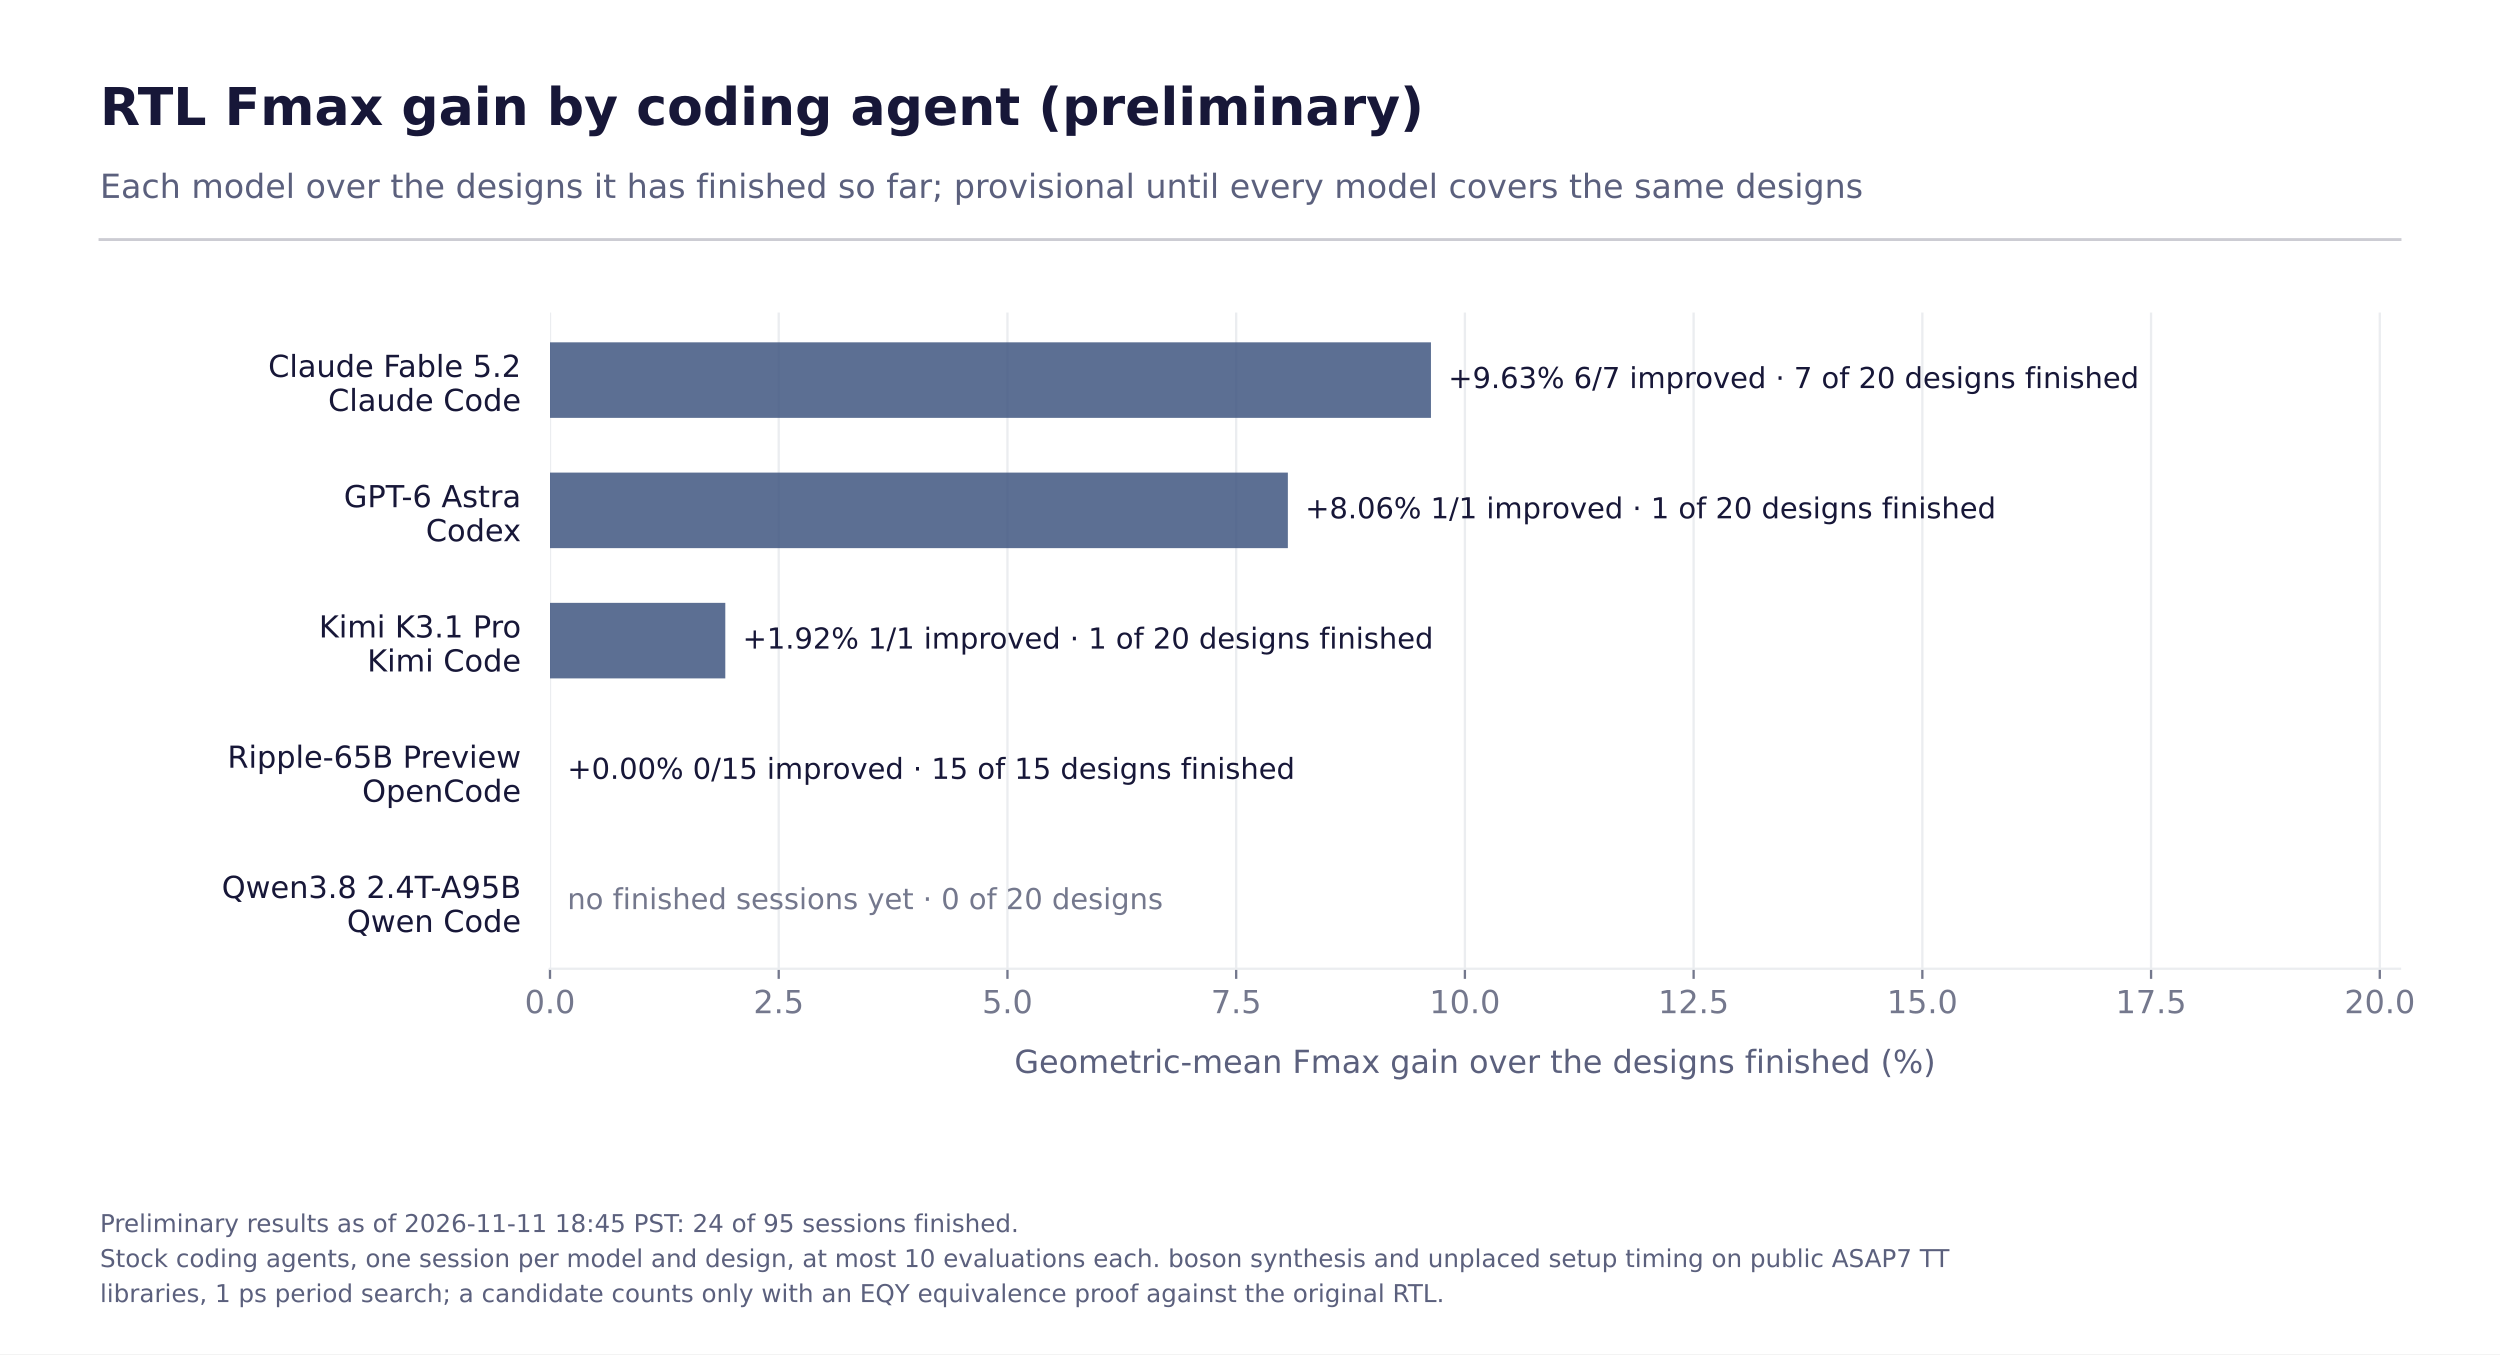
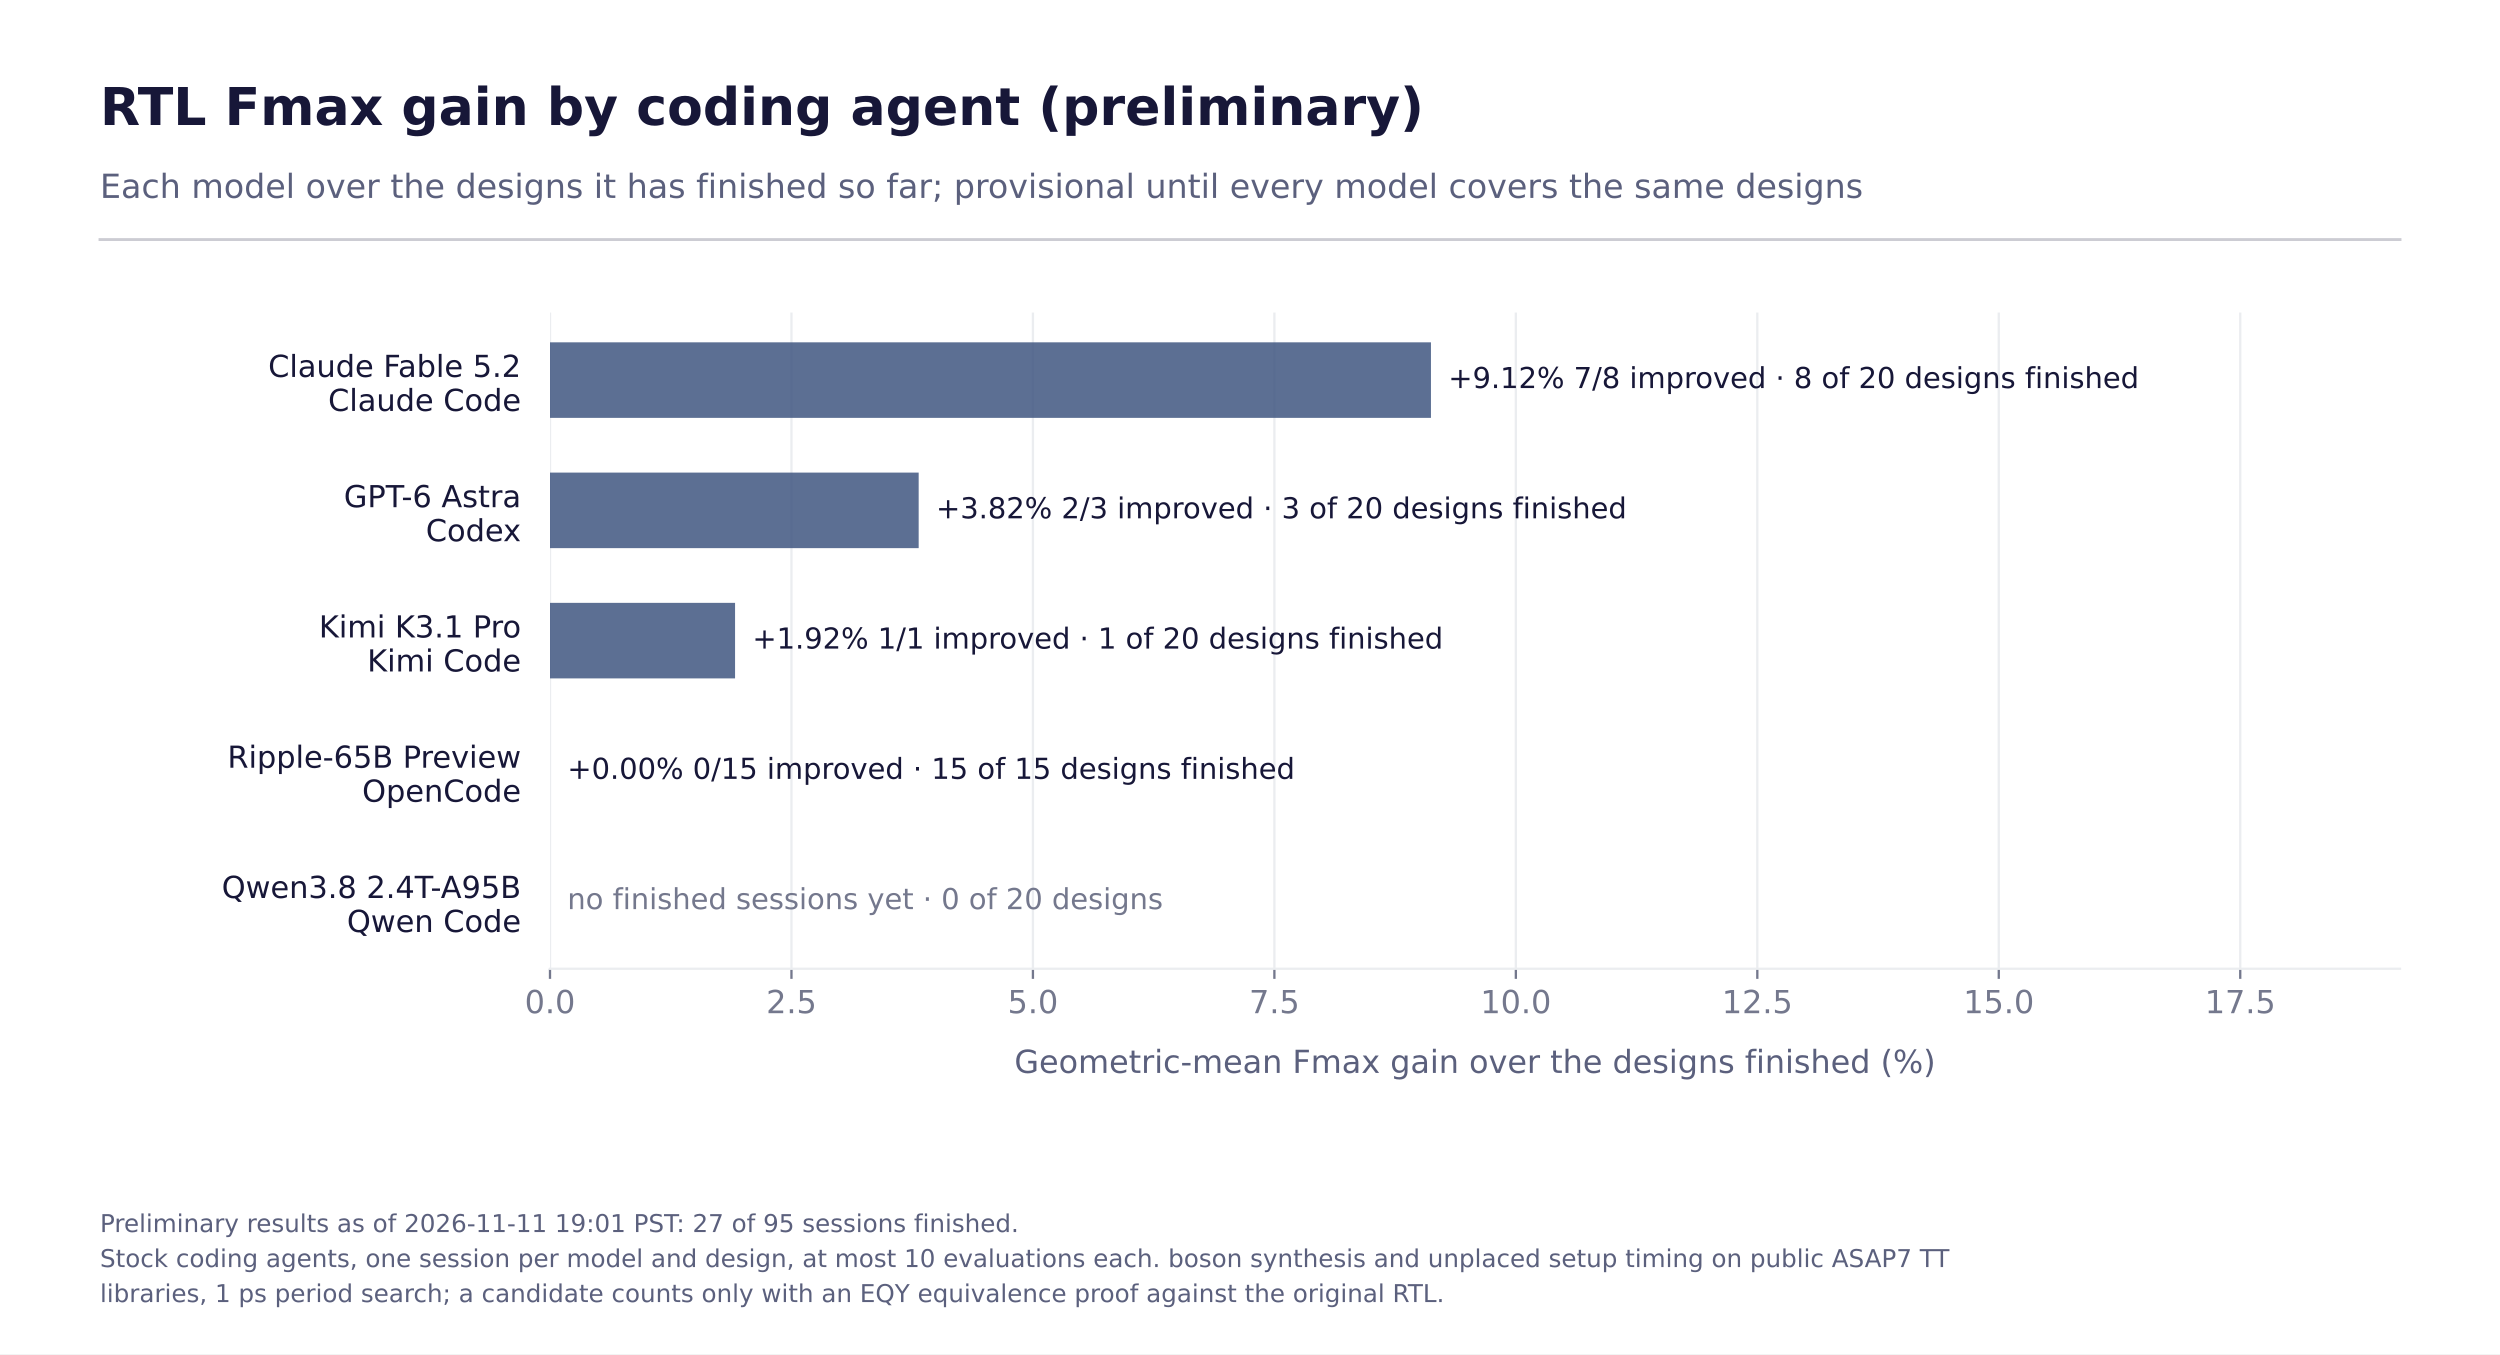
<svg xmlns="http://www.w3.org/2000/svg" xmlns:xlink="http://www.w3.org/1999/xlink" width="864pt" height="468pt" viewBox="0 0 864 468" version="1.1">
  <defs>
    <style type="text/css">*{stroke-linejoin: round; stroke-linecap: butt}</style>
  </defs>
  <g id="figure_1">
    <g id="patch_1">
      <path d="M 0 468  L 864 468  L 864 0  L 0 0  z " style="fill: #ffffff" />
    </g>
    <g id="axes_1">
      <g id="patch_2">
        <path d="M 190.08 334.8  L 829.44 334.8  L 829.44 108  L 190.08 108  z " style="fill: #ffffff" />
      </g>
      <g id="matplotlib.axis_1">
        <g id="xtick_1">
          <g id="line2d_1">
            <path d="M 190.08 334.8  L 190.08 108  " clip-path="url(#p4ebb32de9a)" style="fill: none; stroke: #ebedf0; stroke-width: 0.8; stroke-linecap: square" />
          </g>
          <g id="line2d_2">
            <defs>
              <path id="m93d353a957" d="M 0 0  L 0 3.5  " style="stroke: #74788d; stroke-width: 0.8" />
            </defs>
            <g>
              <use xlink:href="#m93d353a957" x="190.08" y="334.8" style="fill: #74788d; stroke: #74788d; stroke-width: 0.8" />
            </g>
          </g>
          <g id="text_1">
            <text style="fill: #74788d; font: 11px 'DejaVu Sans'; text-anchor: middle" x="190.08" y="350.158" transform="rotate(-0 190.08 350.1583)">0.0</text>
          </g>
        </g>
        <g id="xtick_2">
          <g id="line2d_3">
-             <path d="M 269.127 334.8  L 269.127 108  " clip-path="url(#p4ebb32de9a)" style="fill: none; stroke: #ebedf0; stroke-width: 0.8; stroke-linecap: square" />
+             <path d="M 273.529 334.8  L 273.529 108  " clip-path="url(#p4ebb32de9a)" style="fill: none; stroke: #ebedf0; stroke-width: 0.8; stroke-linecap: square" />
          </g>
          <g id="line2d_4">
            <g>
-               <use xlink:href="#m93d353a957" x="269.127" y="334.8" style="fill: #74788d; stroke: #74788d; stroke-width: 0.8" />
+               <use xlink:href="#m93d353a957" x="273.529" y="334.8" style="fill: #74788d; stroke: #74788d; stroke-width: 0.8" />
            </g>
          </g>
          <g id="text_2">
-             <text style="fill: #74788d; font: 11px 'DejaVu Sans'; text-anchor: middle" x="269.127" y="350.158" transform="rotate(-0 269.1269 350.1583)">2.5</text>
+             <text style="fill: #74788d; font: 11px 'DejaVu Sans'; text-anchor: middle" x="273.529" y="350.158" transform="rotate(-0 273.5295 350.1583)">2.5</text>
          </g>
        </g>
        <g id="xtick_3">
          <g id="line2d_5">
-             <path d="M 348.174 334.8  L 348.174 108  " clip-path="url(#p4ebb32de9a)" style="fill: none; stroke: #ebedf0; stroke-width: 0.8; stroke-linecap: square" />
+             <path d="M 356.979 334.8  L 356.979 108  " clip-path="url(#p4ebb32de9a)" style="fill: none; stroke: #ebedf0; stroke-width: 0.8; stroke-linecap: square" />
          </g>
          <g id="line2d_6">
            <g>
-               <use xlink:href="#m93d353a957" x="348.174" y="334.8" style="fill: #74788d; stroke: #74788d; stroke-width: 0.8" />
+               <use xlink:href="#m93d353a957" x="356.979" y="334.8" style="fill: #74788d; stroke: #74788d; stroke-width: 0.8" />
            </g>
          </g>
          <g id="text_3">
-             <text style="fill: #74788d; font: 11px 'DejaVu Sans'; text-anchor: middle" x="348.174" y="350.158" transform="rotate(-0 348.1739 350.1583)">5.0</text>
+             <text style="fill: #74788d; font: 11px 'DejaVu Sans'; text-anchor: middle" x="356.979" y="350.158" transform="rotate(-0 356.979 350.1583)">5.0</text>
          </g>
        </g>
        <g id="xtick_4">
          <g id="line2d_7">
-             <path d="M 427.221 334.8  L 427.221 108  " clip-path="url(#p4ebb32de9a)" style="fill: none; stroke: #ebedf0; stroke-width: 0.8; stroke-linecap: square" />
+             <path d="M 440.428 334.8  L 440.428 108  " clip-path="url(#p4ebb32de9a)" style="fill: none; stroke: #ebedf0; stroke-width: 0.8; stroke-linecap: square" />
          </g>
          <g id="line2d_8">
            <g>
-               <use xlink:href="#m93d353a957" x="427.221" y="334.8" style="fill: #74788d; stroke: #74788d; stroke-width: 0.8" />
+               <use xlink:href="#m93d353a957" x="440.428" y="334.8" style="fill: #74788d; stroke: #74788d; stroke-width: 0.8" />
            </g>
          </g>
          <g id="text_4">
-             <text style="fill: #74788d; font: 11px 'DejaVu Sans'; text-anchor: middle" x="427.221" y="350.158" transform="rotate(-0 427.2208 350.1583)">7.5</text>
+             <text style="fill: #74788d; font: 11px 'DejaVu Sans'; text-anchor: middle" x="440.428" y="350.158" transform="rotate(-0 440.4285 350.1583)">7.5</text>
          </g>
        </g>
        <g id="xtick_5">
          <g id="line2d_9">
-             <path d="M 506.268 334.8  L 506.268 108  " clip-path="url(#p4ebb32de9a)" style="fill: none; stroke: #ebedf0; stroke-width: 0.8; stroke-linecap: square" />
+             <path d="M 523.878 334.8  L 523.878 108  " clip-path="url(#p4ebb32de9a)" style="fill: none; stroke: #ebedf0; stroke-width: 0.8; stroke-linecap: square" />
          </g>
          <g id="line2d_10">
            <g>
-               <use xlink:href="#m93d353a957" x="506.268" y="334.8" style="fill: #74788d; stroke: #74788d; stroke-width: 0.8" />
+               <use xlink:href="#m93d353a957" x="523.878" y="334.8" style="fill: #74788d; stroke: #74788d; stroke-width: 0.8" />
            </g>
          </g>
          <g id="text_5">
-             <text style="fill: #74788d; font: 11px 'DejaVu Sans'; text-anchor: middle" x="506.268" y="350.158" transform="rotate(-0 506.2677 350.1583)">10.0</text>
+             <text style="fill: #74788d; font: 11px 'DejaVu Sans'; text-anchor: middle" x="523.878" y="350.158" transform="rotate(-0 523.878 350.1583)">10.0</text>
          </g>
        </g>
        <g id="xtick_6">
          <g id="line2d_11">
-             <path d="M 585.315 334.8  L 585.315 108  " clip-path="url(#p4ebb32de9a)" style="fill: none; stroke: #ebedf0; stroke-width: 0.8; stroke-linecap: square" />
+             <path d="M 607.327 334.8  L 607.327 108  " clip-path="url(#p4ebb32de9a)" style="fill: none; stroke: #ebedf0; stroke-width: 0.8; stroke-linecap: square" />
          </g>
          <g id="line2d_12">
            <g>
-               <use xlink:href="#m93d353a957" x="585.315" y="334.8" style="fill: #74788d; stroke: #74788d; stroke-width: 0.8" />
+               <use xlink:href="#m93d353a957" x="607.327" y="334.8" style="fill: #74788d; stroke: #74788d; stroke-width: 0.8" />
            </g>
          </g>
          <g id="text_6">
-             <text style="fill: #74788d; font: 11px 'DejaVu Sans'; text-anchor: middle" x="585.315" y="350.158" transform="rotate(-0 585.3146 350.1583)">12.5</text>
+             <text style="fill: #74788d; font: 11px 'DejaVu Sans'; text-anchor: middle" x="607.327" y="350.158" transform="rotate(-0 607.3275 350.1583)">12.5</text>
          </g>
        </g>
        <g id="xtick_7">
          <g id="line2d_13">
-             <path d="M 664.362 334.8  L 664.362 108  " clip-path="url(#p4ebb32de9a)" style="fill: none; stroke: #ebedf0; stroke-width: 0.8; stroke-linecap: square" />
+             <path d="M 690.777 334.8  L 690.777 108  " clip-path="url(#p4ebb32de9a)" style="fill: none; stroke: #ebedf0; stroke-width: 0.8; stroke-linecap: square" />
          </g>
          <g id="line2d_14">
            <g>
-               <use xlink:href="#m93d353a957" x="664.362" y="334.8" style="fill: #74788d; stroke: #74788d; stroke-width: 0.8" />
+               <use xlink:href="#m93d353a957" x="690.777" y="334.8" style="fill: #74788d; stroke: #74788d; stroke-width: 0.8" />
            </g>
          </g>
          <g id="text_7">
-             <text style="fill: #74788d; font: 11px 'DejaVu Sans'; text-anchor: middle" x="664.362" y="350.158" transform="rotate(-0 664.3616 350.1583)">15.0</text>
+             <text style="fill: #74788d; font: 11px 'DejaVu Sans'; text-anchor: middle" x="690.777" y="350.158" transform="rotate(-0 690.777 350.1583)">15.0</text>
          </g>
        </g>
        <g id="xtick_8">
          <g id="line2d_15">
-             <path d="M 743.408 334.8  L 743.408 108  " clip-path="url(#p4ebb32de9a)" style="fill: none; stroke: #ebedf0; stroke-width: 0.8; stroke-linecap: square" />
+             <path d="M 774.226 334.8  L 774.226 108  " clip-path="url(#p4ebb32de9a)" style="fill: none; stroke: #ebedf0; stroke-width: 0.8; stroke-linecap: square" />
          </g>
          <g id="line2d_16">
            <g>
-               <use xlink:href="#m93d353a957" x="743.408" y="334.8" style="fill: #74788d; stroke: #74788d; stroke-width: 0.8" />
+               <use xlink:href="#m93d353a957" x="774.226" y="334.8" style="fill: #74788d; stroke: #74788d; stroke-width: 0.8" />
            </g>
          </g>
          <g id="text_8">
-             <text style="fill: #74788d; font: 11px 'DejaVu Sans'; text-anchor: middle" x="743.408" y="350.158" transform="rotate(-0 743.4085 350.1583)">17.5</text>
-           </g>
-         </g>
-         <g id="xtick_9">
-           <g id="line2d_17">
-             <path d="M 822.455 334.8  L 822.455 108  " clip-path="url(#p4ebb32de9a)" style="fill: none; stroke: #ebedf0; stroke-width: 0.8; stroke-linecap: square" />
-           </g>
-           <g id="line2d_18">
-             <g>
-               <use xlink:href="#m93d353a957" x="822.455" y="334.8" style="fill: #74788d; stroke: #74788d; stroke-width: 0.8" />
-             </g>
-           </g>
-           <g id="text_9">
-             <text style="fill: #74788d; font: 11px 'DejaVu Sans'; text-anchor: middle" x="822.455" y="350.158" transform="rotate(-0 822.4554 350.1583)">20.0</text>
-           </g>
-         </g>
-         <g id="text_10">
+             <text style="fill: #74788d; font: 11px 'DejaVu Sans'; text-anchor: middle" x="774.226" y="350.158" transform="rotate(-0 774.2265 350.1583)">17.5</text>
+           </g>
+         </g>
+         <g id="text_9">
          <text style="fill: #5b607d; font: 11px 'DejaVu Sans'; text-anchor: middle" x="509.76" y="370.804" transform="rotate(-0 509.76 370.8042)">Geometric-mean Fmax gain over the designs finished (%)</text>
        </g>
      </g>
      <g id="matplotlib.axis_2">
        <g id="ytick_1">
-           <g id="line2d_19" />
-           <g id="text_11">
+           <g id="line2d_17" />
+           <g id="text_10">
            <text style="fill: #171738; font: 10.5px 'DejaVu Sans'" transform="translate(92.68391 130.2724)">Claude Fable 5.2</text>
            <text style="fill: #171738; font: 10.5px 'DejaVu Sans'" transform="translate(113.3952 142.0301)">Claude Code</text>
          </g>
        </g>
        <g id="ytick_2">
-           <g id="line2d_20" />
-           <g id="text_12">
+           <g id="line2d_18" />
+           <g id="text_11">
            <text style="fill: #171738; font: 10.5px 'DejaVu Sans'" transform="translate(118.8322 175.2903)">GPT-6 Astra</text>
            <text style="fill: #171738; font: 10.5px 'DejaVu Sans'" transform="translate(147.1658 187.048)">Codex</text>
          </g>
        </g>
        <g id="ytick_3">
-           <g id="line2d_21" />
-           <g id="text_13">
+           <g id="line2d_19" />
+           <g id="text_12">
            <text style="fill: #171738; font: 10.5px 'DejaVu Sans'" transform="translate(110.2222 220.3082)">Kimi K3.1 Pro</text>
            <text style="fill: #171738; font: 10.5px 'DejaVu Sans'" transform="translate(126.9123 232.0659)">Kimi Code</text>
          </g>
        </g>
        <g id="ytick_4">
-           <g id="line2d_22" />
-           <g id="text_14">
+           <g id="line2d_20" />
+           <g id="text_13">
            <text style="fill: #171738; font: 10.5px 'DejaVu Sans'" transform="translate(78.59914 265.326)">Ripple-65B Preview</text>
            <text style="fill: #171738; font: 10.5px 'DejaVu Sans'" transform="translate(125.1502 277.0837)">OpenCode</text>
          </g>
        </g>
        <g id="ytick_5">
-           <g id="line2d_23" />
-           <g id="text_15">
+           <g id="line2d_21" />
+           <g id="text_14">
            <text style="fill: #171738; font: 10.5px 'DejaVu Sans'" transform="translate(76.62383 310.3439)">Qwen3.8 2.4T-A95B</text>
            <text style="fill: #171738; font: 10.5px 'DejaVu Sans'" transform="translate(119.892 322.1016)">Qwen Code</text>
          </g>
        </g>
      </g>
      <g id="patch_3">
        <path d="M 190.08 118.309  L 494.537 118.309  L 494.537 144.419  L 190.08 144.419  z " clip-path="url(#p4ebb32de9a)" style="fill: #3f5680; opacity: 0.85" />
      </g>
      <g id="patch_4">
-         <path d="M 190.08 163.327  L 445.085 163.327  L 445.085 189.437  L 190.08 189.437  z " clip-path="url(#p4ebb32de9a)" style="fill: #3f5680; opacity: 0.85" />
+         <path d="M 190.08 163.327  L 317.491 163.327  L 317.491 189.437  L 190.08 189.437  z " clip-path="url(#p4ebb32de9a)" style="fill: #3f5680; opacity: 0.85" />
      </g>
      <g id="patch_5">
-         <path d="M 190.08 208.345  L 250.662 208.345  L 250.662 234.455  L 190.08 234.455  z " clip-path="url(#p4ebb32de9a)" style="fill: #3f5680; opacity: 0.85" />
+         <path d="M 190.08 208.345  L 254.036 208.345  L 254.036 234.455  L 190.08 234.455  z " clip-path="url(#p4ebb32de9a)" style="fill: #3f5680; opacity: 0.85" />
      </g>
      <g id="patch_6">
        <path d="M 190.08 253.363  L 190.08 253.363  L 190.08 279.473  L 190.08 279.473  z " clip-path="url(#p4ebb32de9a)" style="fill: #3f5680; opacity: 0.85" />
      </g>
      <g id="patch_7">
        <path d="M 190.08 298.381  L 190.08 298.381  L 190.08 324.491  L 190.08 324.491  z " clip-path="url(#p4ebb32de9a)" style="fill: #3f5680; opacity: 0.85" />
      </g>
      <g id="patch_8">
        <path d="M 190.08 334.8  L 829.44 334.8  " style="fill: none; stroke: #ebedf0; stroke-width: 0.8; stroke-linejoin: miter; stroke-linecap: square" />
      </g>
+       <g id="text_15">
+         <text style="fill: #171738; font: 10px 'DejaVu Sans'; text-anchor: start" x="500.537" y="134.124" transform="rotate(-0 500.5371 134.1236)">+9.12%   7/8 improved · 8 of 20 designs finished</text>
+       </g>
      <g id="text_16">
-         <text style="fill: #171738; font: 10px 'DejaVu Sans'; text-anchor: start" x="500.537" y="134.124" transform="rotate(-0 500.5371 134.1236)">+9.63%   6/7 improved · 7 of 20 designs finished</text>
+         <text style="fill: #171738; font: 10px 'DejaVu Sans'; text-anchor: start" x="323.491" y="179.142" transform="rotate(-0 323.4907 179.1415)">+3.82%   2/3 improved · 3 of 20 designs finished</text>
      </g>
      <g id="text_17">
-         <text style="fill: #171738; font: 10px 'DejaVu Sans'; text-anchor: start" x="451.085" y="179.142" transform="rotate(-0 451.0854 179.1415)">+8.06%   1/1 improved · 1 of 20 designs finished</text>
+         <text style="fill: #171738; font: 10px 'DejaVu Sans'; text-anchor: start" x="260.036" y="224.159" transform="rotate(-0 260.0357 224.1594)">+1.92%   1/1 improved · 1 of 20 designs finished</text>
      </g>
      <g id="text_18">
-         <text style="fill: #171738; font: 10px 'DejaVu Sans'; text-anchor: start" x="256.662" y="224.159" transform="rotate(-0 256.6616 224.1594)">+1.92%   1/1 improved · 1 of 20 designs finished</text>
+         <text style="fill: #171738; font: 10px 'DejaVu Sans'; text-anchor: start" x="196.08" y="269.177" transform="rotate(-0 196.08 269.1772)">+0.00%   0/15 improved · 15 of 15 designs finished</text>
      </g>
      <g id="text_19">
-         <text style="fill: #171738; font: 10px 'DejaVu Sans'; text-anchor: start" x="196.08" y="269.177" transform="rotate(-0 196.08 269.1772)">+0.00%   0/15 improved · 15 of 15 designs finished</text>
-       </g>
-       <g id="text_20">
        <text style="fill: #74788d; font: 10px 'DejaVu Sans'; text-anchor: start" x="196.08" y="314.195" transform="rotate(-0 196.08 314.1951)">no finished sessions yet · 0 of 20 designs</text>
      </g>
    </g>
-     <g id="line2d_24">
+     <g id="line2d_22">
      <path d="M 34.56 82.8  L 829.44 82.8  " style="fill: none; stroke: #171738; stroke-opacity: 0.22; stroke-linecap: square" />
    </g>
+     <g id="text_20">
+       <text style="fill: #171738; font: 700 18px 'DejaVu Sans'; text-anchor: start" x="34.56" y="43.2" transform="rotate(-0 34.56 43.2)">RTL Fmax gain by coding agent (preliminary)</text>
+     </g>
    <g id="text_21">
-       <text style="fill: #171738; font: 700 18px 'DejaVu Sans'; text-anchor: start" x="34.56" y="43.2" transform="rotate(-0 34.56 43.2)">RTL Fmax gain by coding agent (preliminary)</text>
+       <text style="fill: #5b607d; font: 11.5px 'DejaVu Sans'; text-anchor: start" x="34.56" y="68.4" transform="rotate(-0 34.56 68.4)">Each model over the designs it has finished so far; provisional until every model covers the same designs</text>
    </g>
    <g id="text_22">
-       <text style="fill: #5b607d; font: 11.5px 'DejaVu Sans'; text-anchor: start" x="34.56" y="68.4" transform="rotate(-0 34.56 68.4)">Each model over the designs it has finished so far; provisional until every model covers the same designs</text>
-     </g>
-     <g id="text_23">
-       <text style="fill: #5b607d; font: 8.5px 'DejaVu Sans'" transform="translate(34.56 425.7968)">Preliminary results as of 2026-11-11 18:45 PST: 24 of 95 sessions finished.</text>
+       <text style="fill: #5b607d; font: 8.5px 'DejaVu Sans'" transform="translate(34.56 425.7968)">Preliminary results as of 2026-11-11 19:01 PST: 27 of 95 sessions finished.</text>
      <text style="fill: #5b607d; font: 8.5px 'DejaVu Sans'" transform="translate(34.56 437.8984)">Stock coding agents, one session per model and design, at most 10 evaluations each. boson synthesis and unplaced setup timing on public ASAP7 TT</text>
      <text style="fill: #5b607d; font: 8.5px 'DejaVu Sans'" transform="translate(34.56 450)">libraries, 1 ps period search; a candidate counts only with an EQY equivalence proof against the original RTL.</text>
    </g>
  </g>
  <defs>
    <clipPath id="p4ebb32de9a">
      <rect x="190.08" y="108" width="639.36" height="226.8" />
    </clipPath>
  </defs>
</svg>
